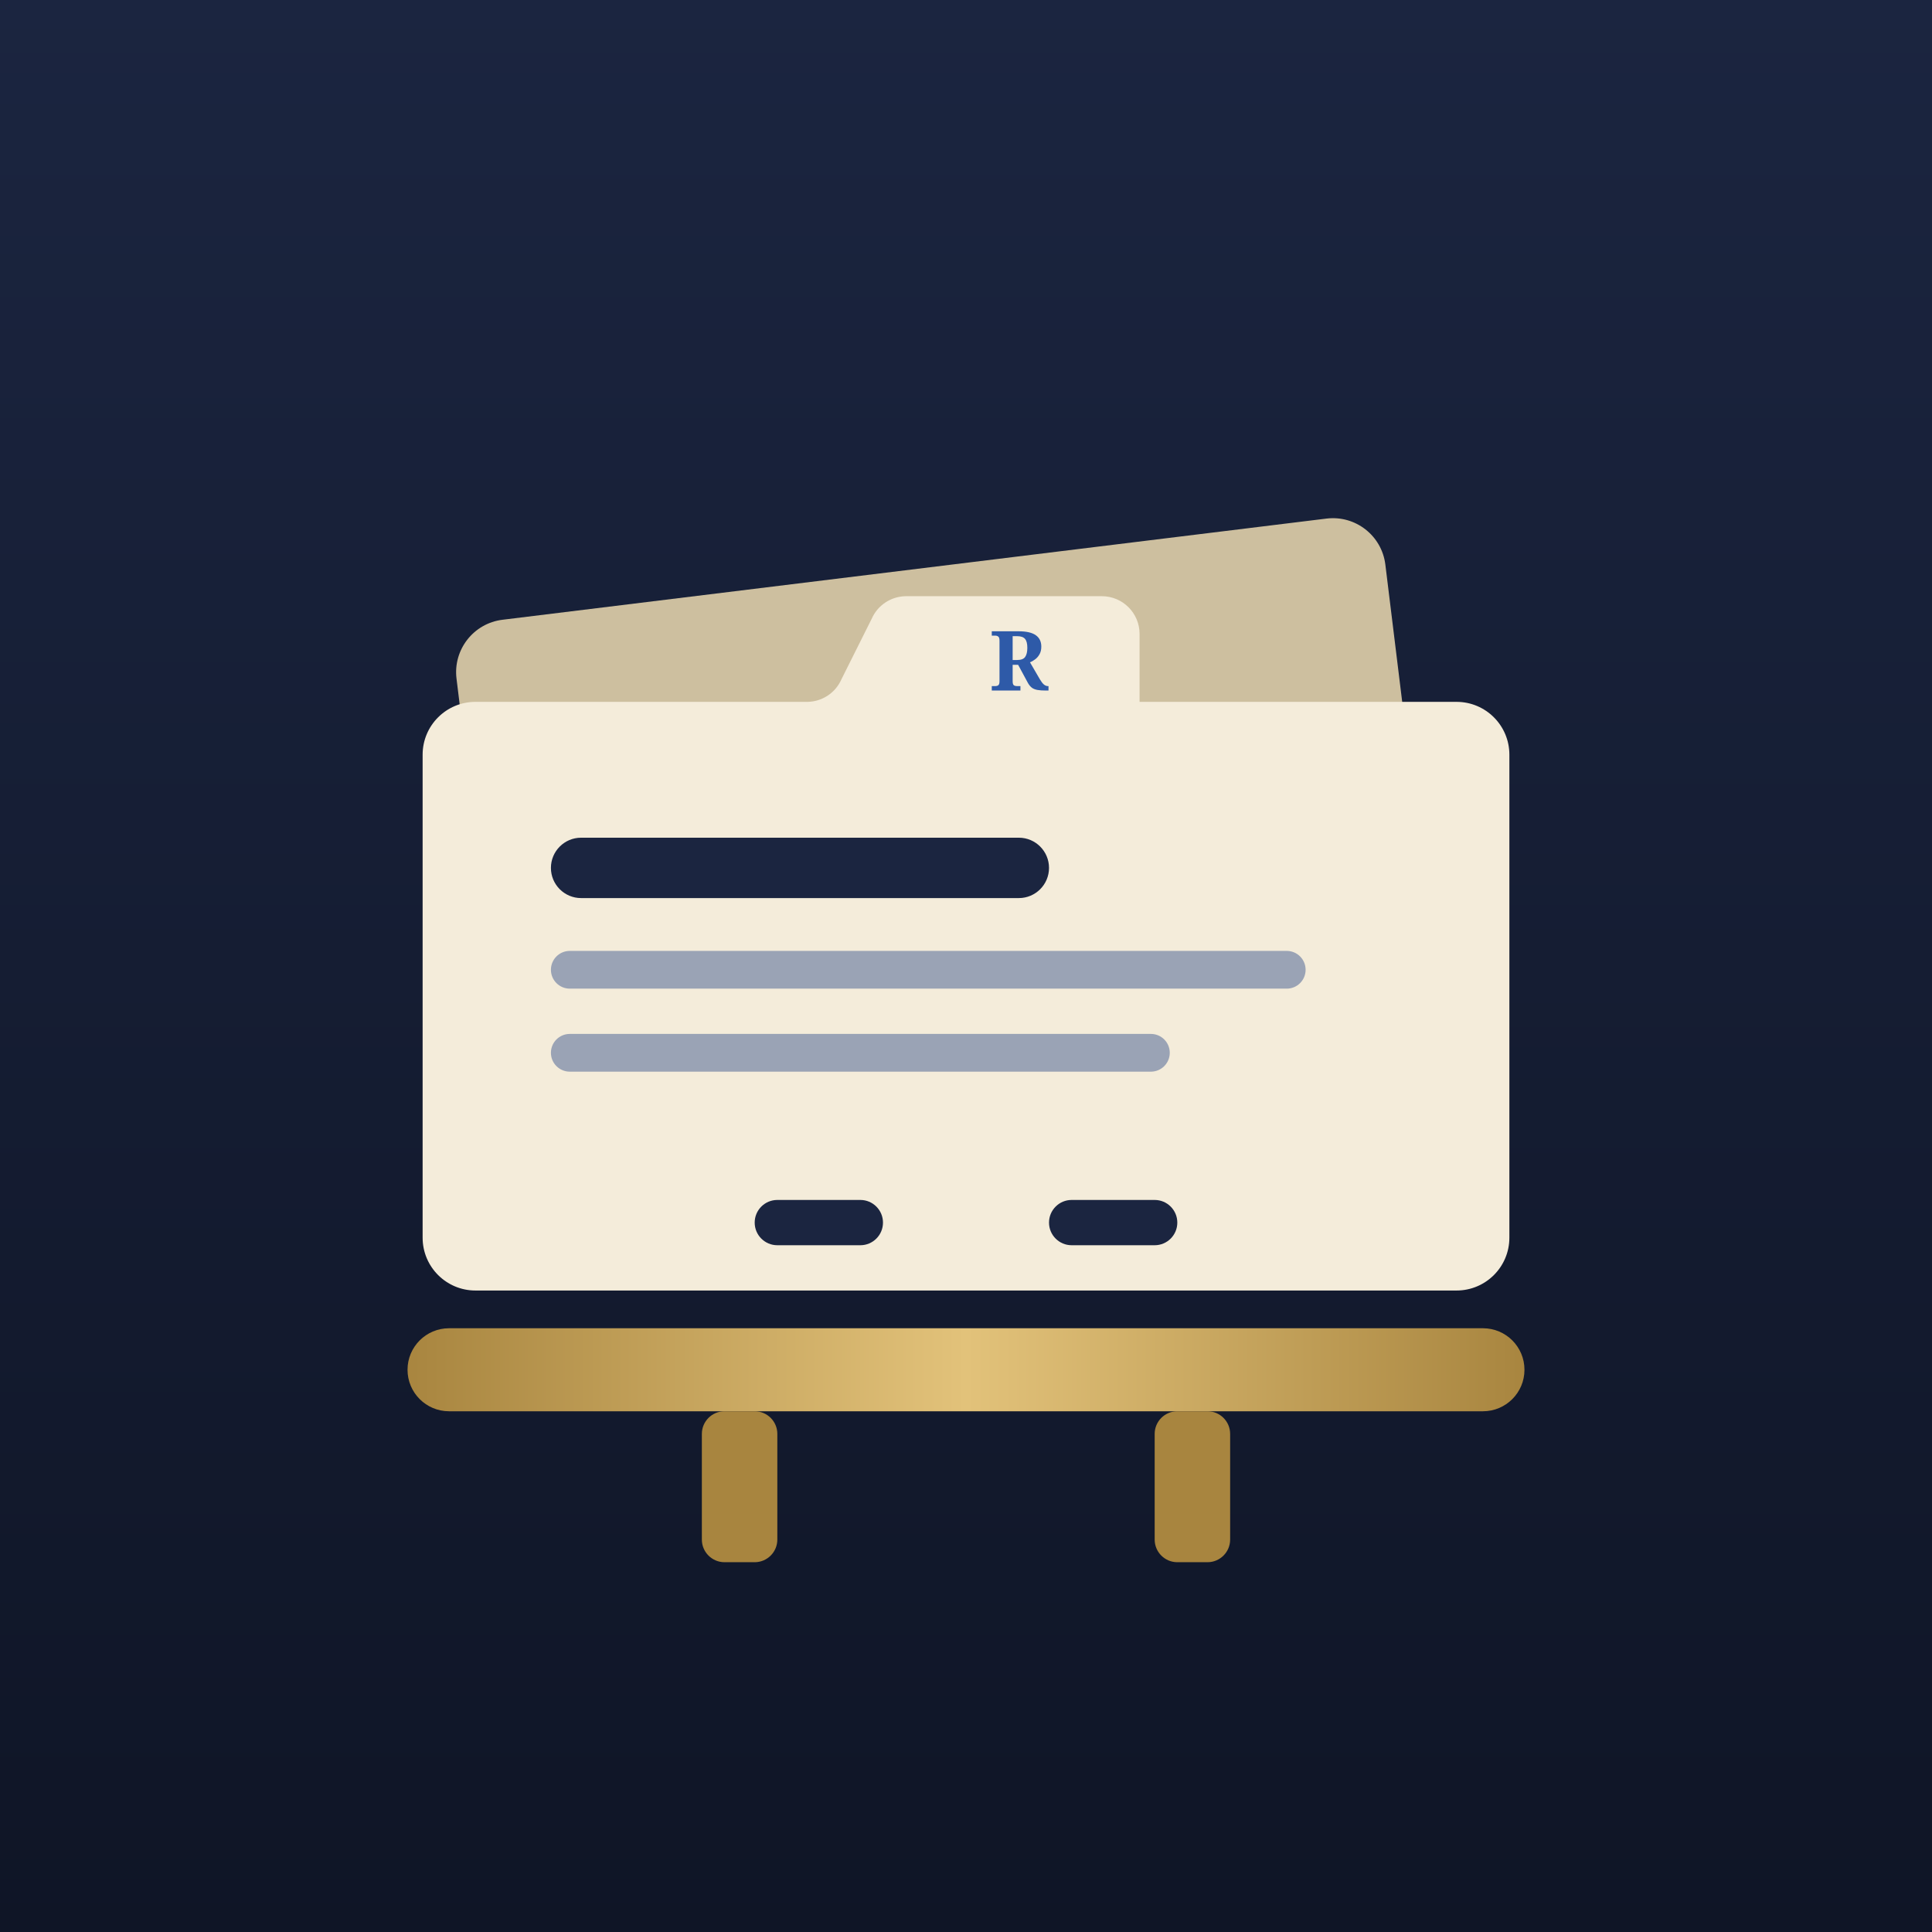
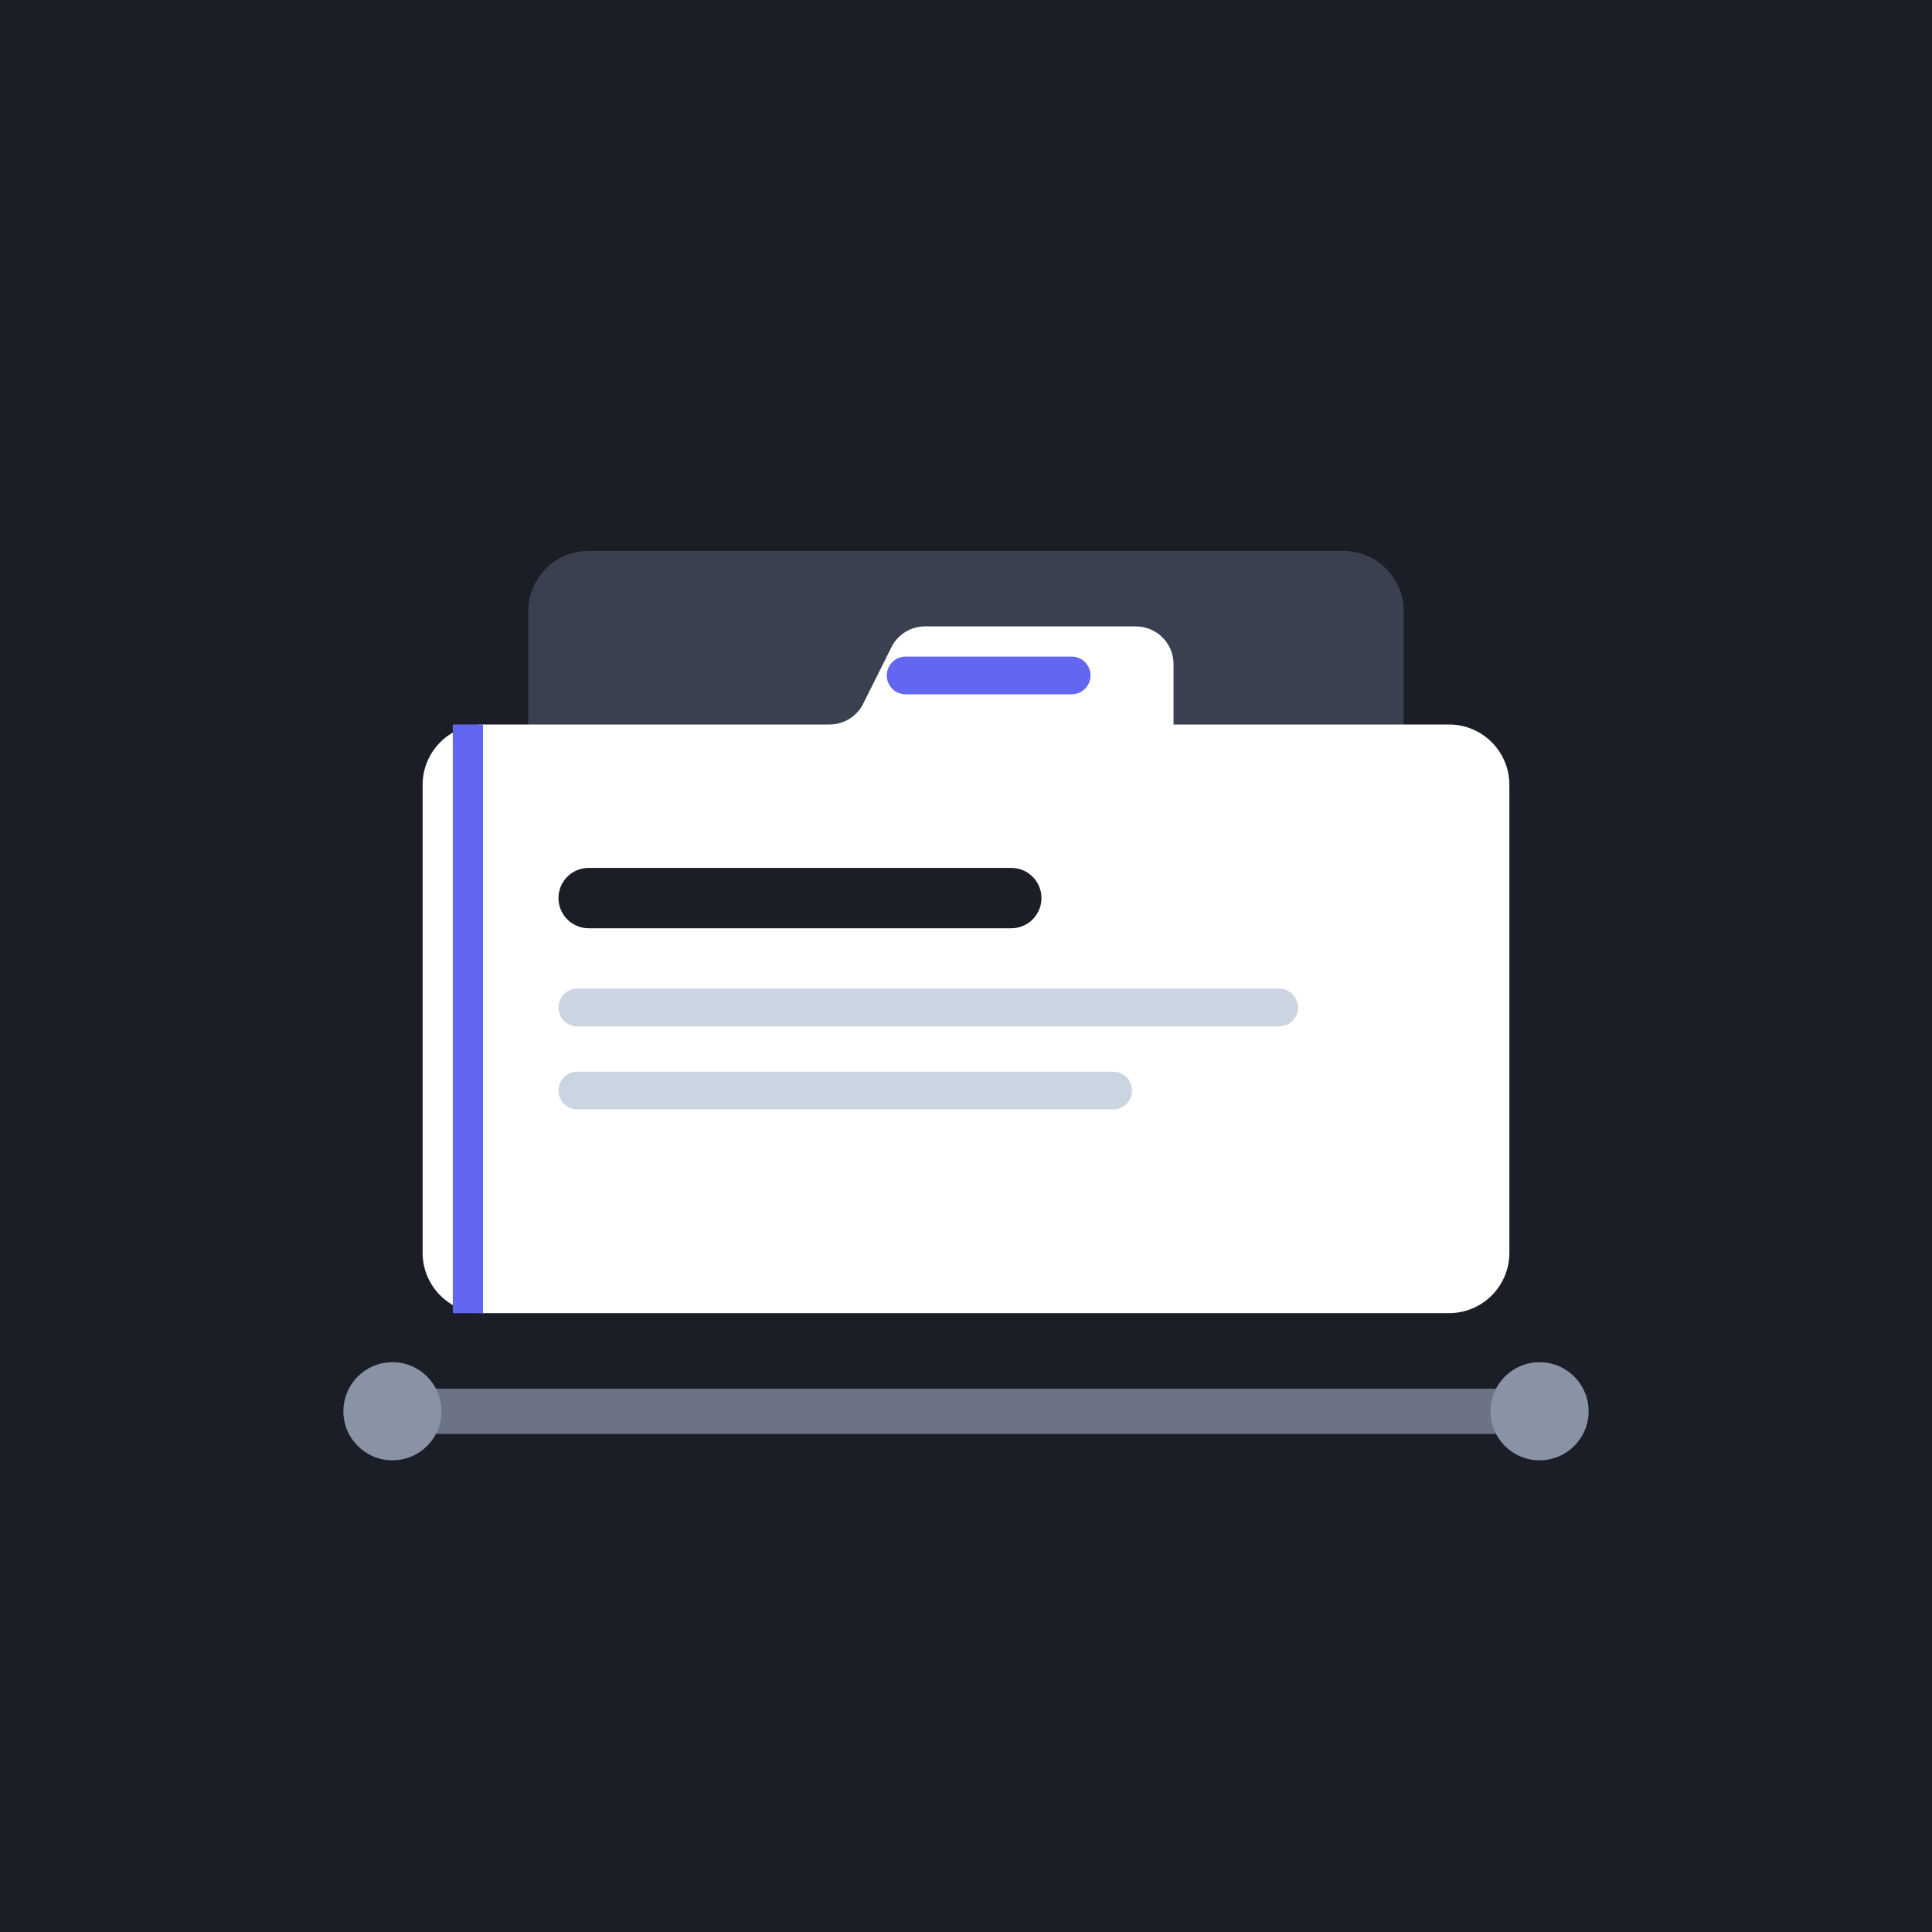
<svg xmlns="http://www.w3.org/2000/svg" viewBox="0 0 512 512">
-   <defs>
-     <linearGradient id="bg" x1="0" y1="0" x2="0" y2="1">
-       <stop offset="0" stop-color="#1b2540" />
-       <stop offset="1" stop-color="#0f1526" />
-     </linearGradient>
-     <linearGradient id="brass" x1="0" y1="0" x2="1" y2="0">
-       <stop offset="0" stop-color="#a8853f" />
-       <stop offset=".5" stop-color="#e2c27a" />
-       <stop offset="1" stop-color="#a8853f" />
-     </linearGradient>
-   </defs>
-   <rect width="512" height="512" fill="url(#bg)" />
-   <g transform="translate(256 262) rotate(-7) translate(-256 -262)">
-     <rect x="132" y="150" width="248" height="160" rx="14" fill="#cdbf9f" />
-   </g>
-   <path d="M126 186 h88 a10 10 0 0 0 9-6 l8-16 a10 10 0 0 1 9-6 h52 a10 10 0 0 1 10 10 v18 h84 a14 14 0 0 1 14 14 v128 a14 14 0 0 1 -14 14 h-260 a14 14 0 0 1 -14 -14 v-128 a14 14 0 0 1 14 -14z" fill="#f4ecda" />
-   <text x="270" y="183" font-family="Georgia, serif" font-size="22" font-weight="700" fill="#2e5aa8" text-anchor="middle">R</text>
-   <rect x="146" y="222" width="132" height="16" rx="8" fill="#1b2540" />
-   <rect x="146" y="252" width="200" height="10" rx="5" fill="#9aa3b5" />
-   <rect x="146" y="274" width="164" height="10" rx="5" fill="#9aa3b5" />
-   <rect x="200" y="318" width="34" height="12" rx="6" fill="#1b2540" />
-   <rect x="278" y="318" width="34" height="12" rx="6" fill="#1b2540" />
-   <rect x="108" y="352" width="296" height="22" rx="11" fill="url(#brass)" />
-   <rect x="186" y="374" width="20" height="40" rx="6" fill="#a8853f" />
-   <rect x="306" y="374" width="20" height="40" rx="6" fill="#a8853f" />
+   <rect width="512" height="512" fill="#1B1E26" />
+   <rect x="140" y="146" width="232" height="150" rx="16" fill="#3A404F" />
+   <path d="M128 192 h92 a10 10 0 0 0 9-6 l7-14 a10 10 0 0 1 9-6 h56 a10 10 0 0 1 10 10 v16 h73 a16 16 0 0 1 16 16 v124 a16 16 0 0 1 -16 16 h-256 a16 16 0 0 1 -16 -16 v-124 a16 16 0 0 1 16 -16z" fill="#FFFFFF" />
+   <rect x="235" y="174" width="54" height="10" rx="5" fill="#6366F1" />
+   <rect x="148" y="230" width="128" height="16" rx="8" fill="#1B1E26" />
+   <rect x="148" y="262" width="196" height="10" rx="5" fill="#CBD5E1" />
+   <rect x="148" y="284" width="152" height="10" rx="5" fill="#CBD5E1" />
+   <rect x="120" y="192" width="8" height="156" rx="0" fill="#6366F1" />
+   <rect x="104" y="368" width="304" height="12" rx="6" fill="#6B7385" />
+   <circle cx="104" cy="374" r="13" fill="#8A93A6" />
+   <circle cx="408" cy="374" r="13" fill="#8A93A6" />
</svg>
